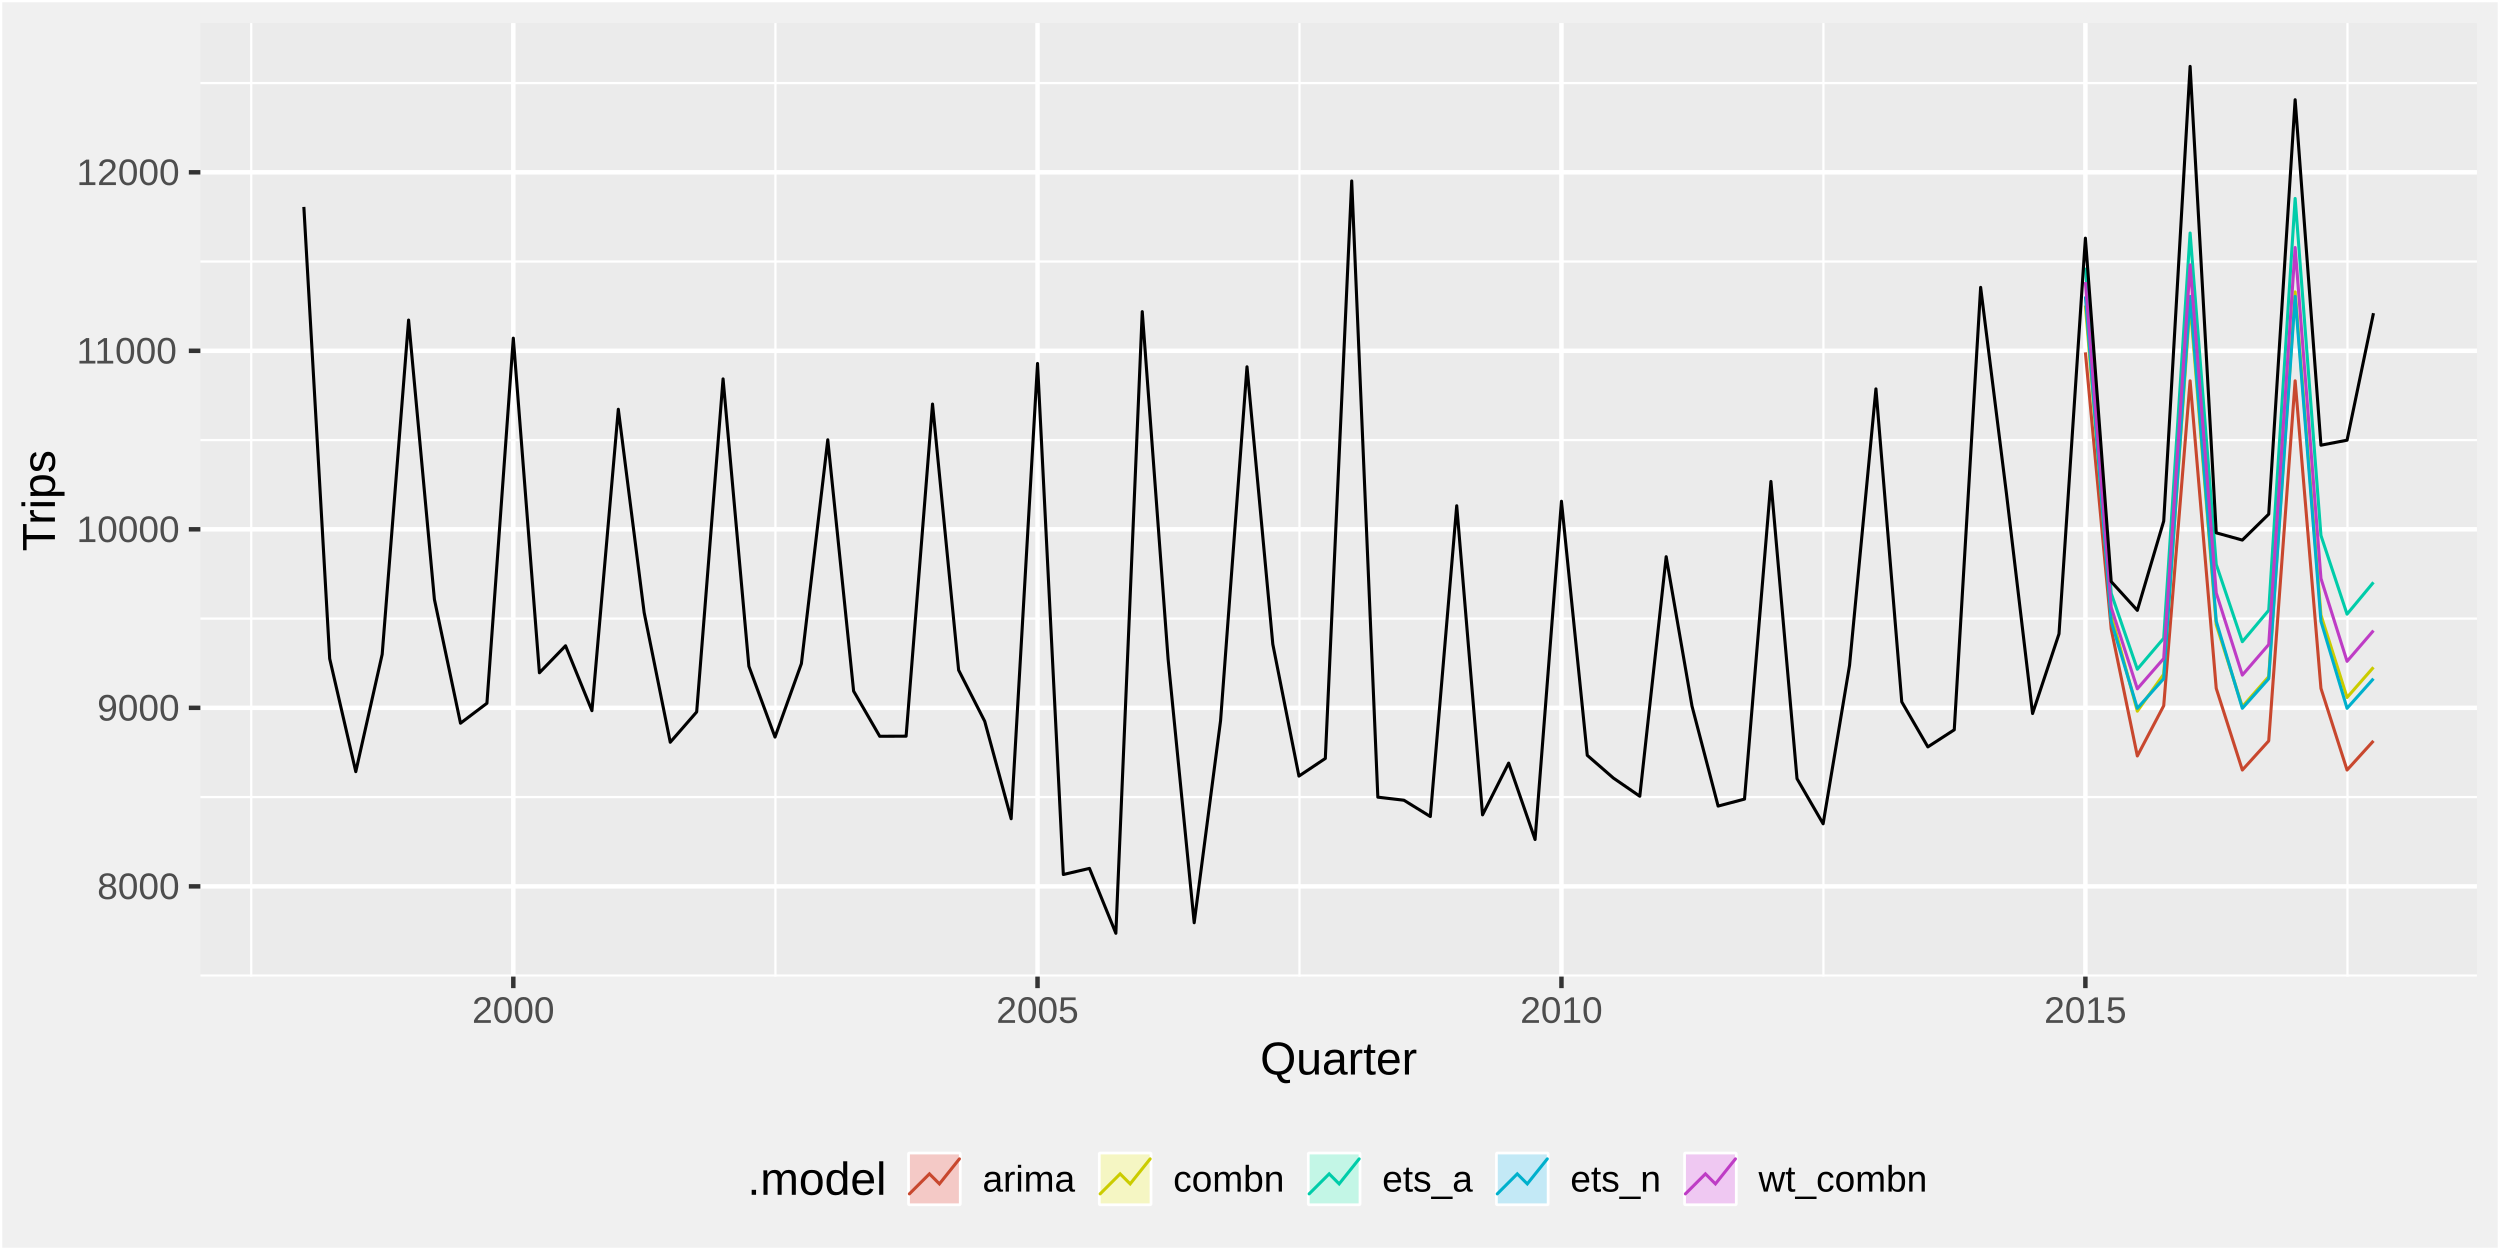
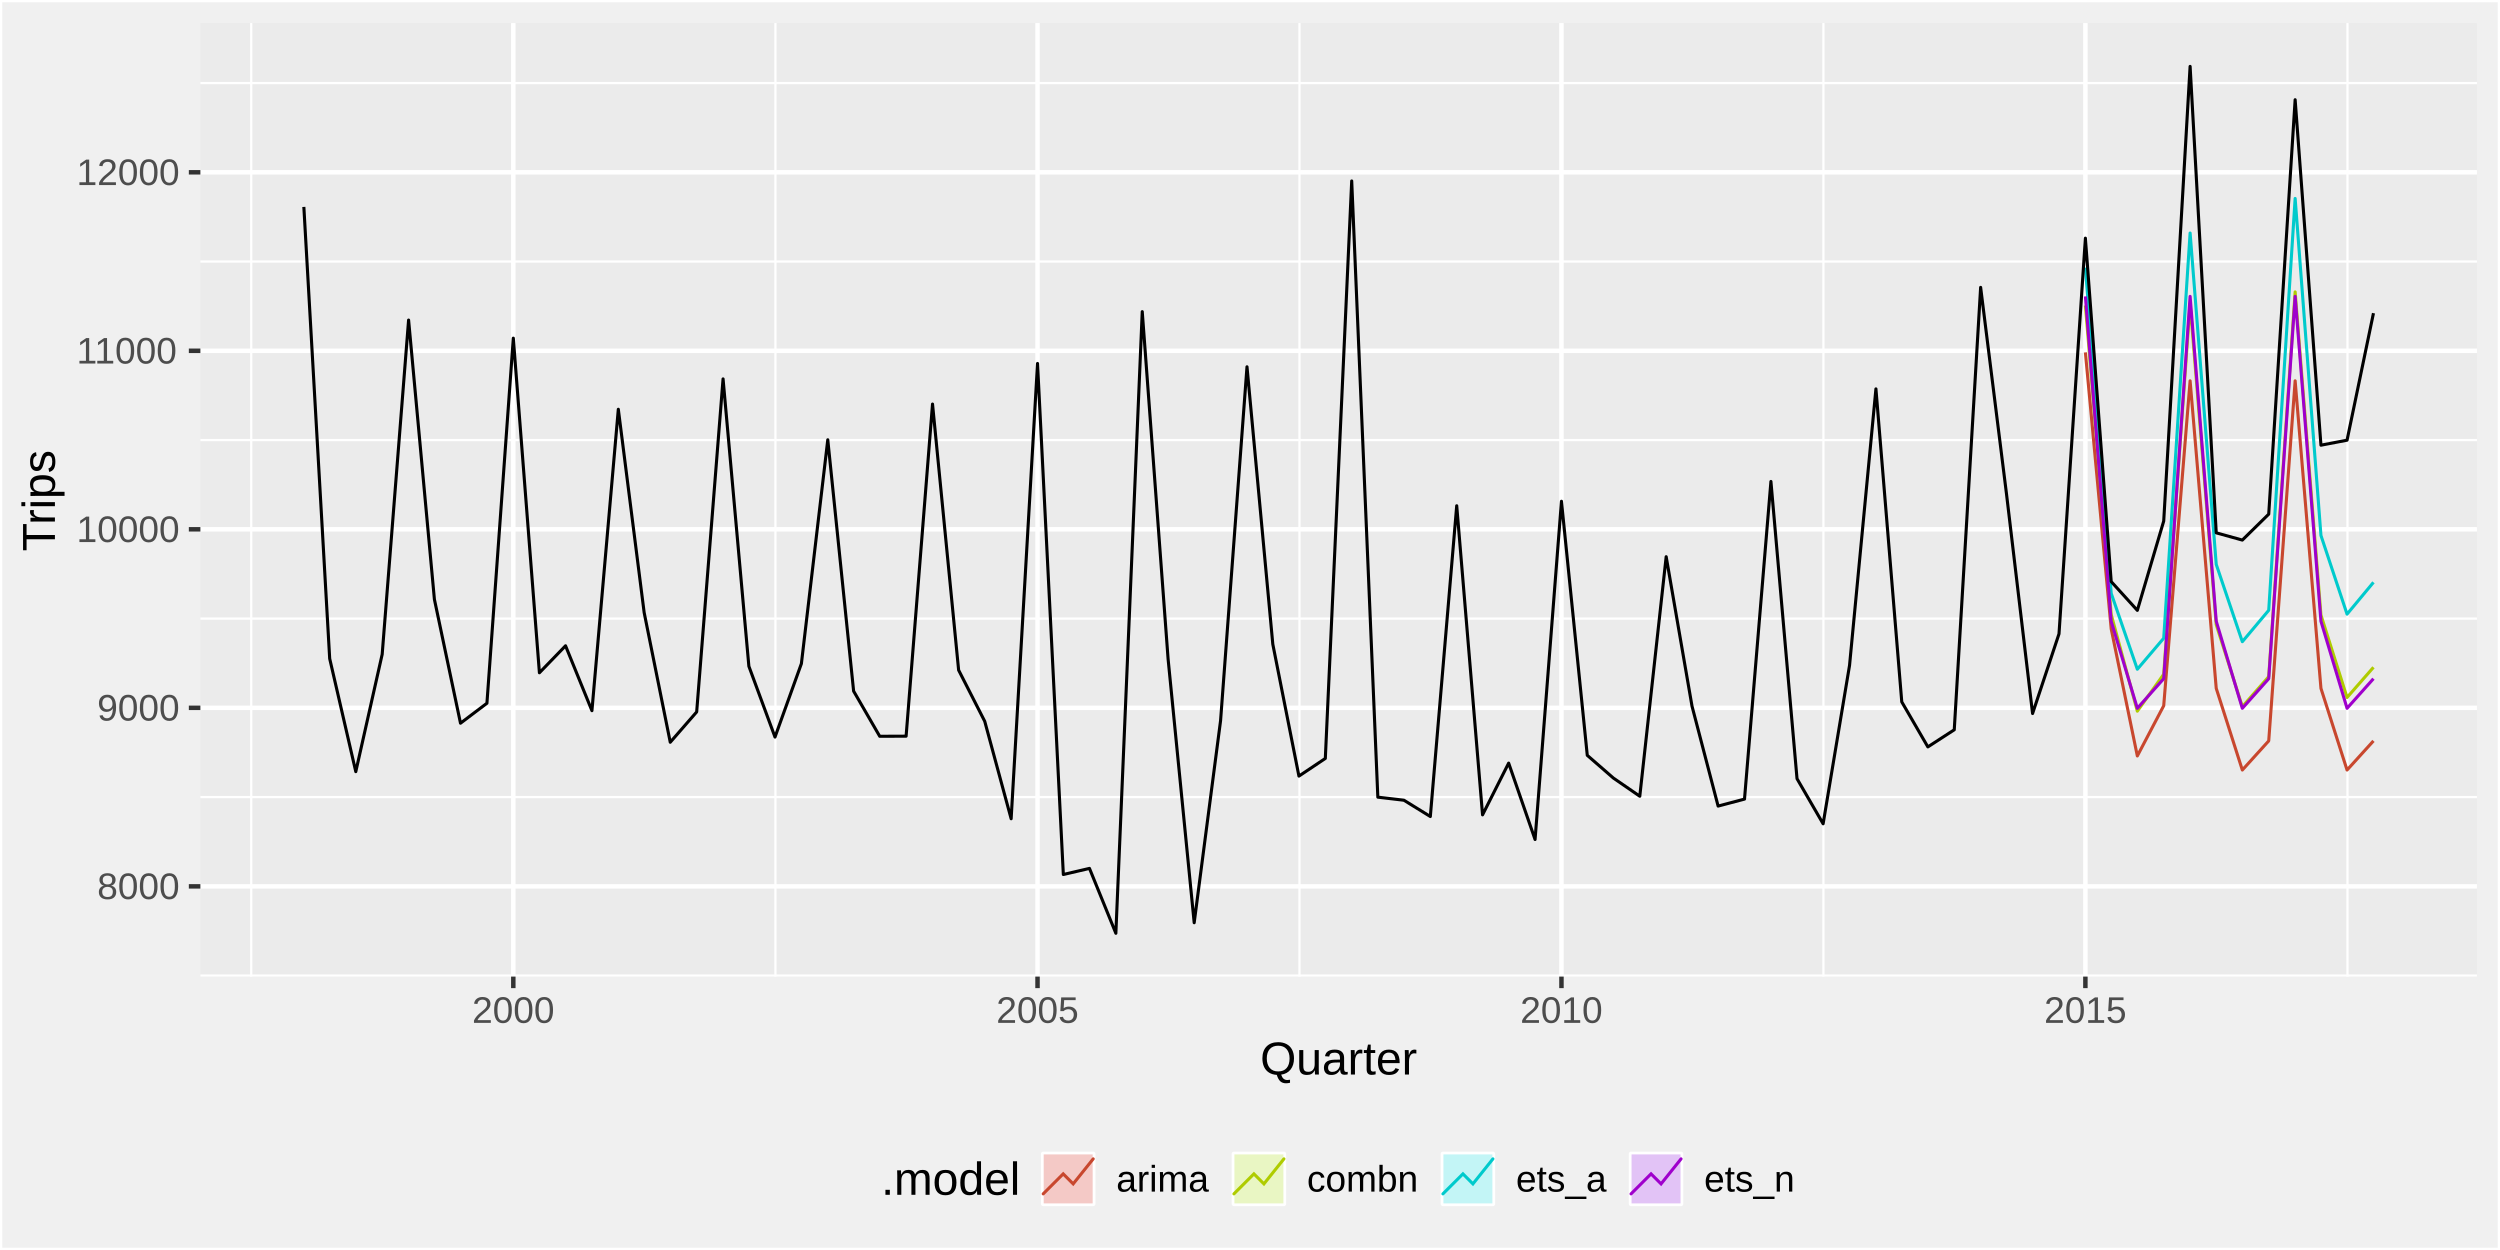
<svg xmlns="http://www.w3.org/2000/svg" viewBox="0 0 864.00 432.00">
  <defs>
    <style type="text/css">
    line, polyline, path, rect, circle {
      fill: none;
      stroke: #000000;
      stroke-linecap: round;
      stroke-linejoin: round;
      stroke-miterlimit: 10.00;
    }
  </style>
  </defs>
  <rect width="100%" height="100%" style="stroke: none; fill: none;" />
  <rect x="0.00" y="0.00" width="864.00" height="432.00" style="stroke-width: 1.55; stroke: #FFFFFF;" />
  <defs>
    <clipPath id="cpNjkuMjQ5OHw4NTYuMDN8MzM3LjUxN3w3Ljk3MDEx">
      <rect x="69.25" y="7.97" width="786.78" height="329.55" />
    </clipPath>
  </defs>
  <rect x="69.25" y="7.97" width="786.78" height="329.55" style="stroke-width: 1.55; stroke: none; fill: #EBEBEB;" clip-path="url(#cpNjkuMjQ5OHw4NTYuMDN8MzM3LjUxN3w3Ljk3MDEx)" />
  <polyline points="69.25,337.16 856.03,337.16 " style="stroke-width: 0.78; stroke: #FFFFFF; stroke-linecap: butt;" clip-path="url(#cpNjkuMjQ5OHw4NTYuMDN8MzM3LjUxN3w3Ljk3MDEx)" />
  <polyline points="69.25,275.47 856.03,275.47 " style="stroke-width: 0.78; stroke: #FFFFFF; stroke-linecap: butt;" clip-path="url(#cpNjkuMjQ5OHw4NTYuMDN8MzM3LjUxN3w3Ljk3MDEx)" />
  <polyline points="69.25,213.78 856.03,213.78 " style="stroke-width: 0.78; stroke: #FFFFFF; stroke-linecap: butt;" clip-path="url(#cpNjkuMjQ5OHw4NTYuMDN8MzM3LjUxN3w3Ljk3MDEx)" />
  <polyline points="69.25,152.08 856.03,152.08 " style="stroke-width: 0.78; stroke: #FFFFFF; stroke-linecap: butt;" clip-path="url(#cpNjkuMjQ5OHw4NTYuMDN8MzM3LjUxN3w3Ljk3MDEx)" />
  <polyline points="69.25,90.39 856.03,90.39 " style="stroke-width: 0.78; stroke: #FFFFFF; stroke-linecap: butt;" clip-path="url(#cpNjkuMjQ5OHw4NTYuMDN8MzM3LjUxN3w3Ljk3MDEx)" />
  <polyline points="69.25,28.70 856.03,28.70 " style="stroke-width: 0.78; stroke: #FFFFFF; stroke-linecap: butt;" clip-path="url(#cpNjkuMjQ5OHw4NTYuMDN8MzM3LjUxN3w3Ljk3MDEx)" />
  <polyline points="86.82,337.52 86.82,7.97 " style="stroke-width: 0.78; stroke: #FFFFFF; stroke-linecap: butt;" clip-path="url(#cpNjkuMjQ5OHw4NTYuMDN8MzM3LjUxN3w3Ljk3MDEx)" />
  <polyline points="267.99,337.52 267.99,7.97 " style="stroke-width: 0.78; stroke: #FFFFFF; stroke-linecap: butt;" clip-path="url(#cpNjkuMjQ5OHw4NTYuMDN8MzM3LjUxN3w3Ljk3MDEx)" />
  <polyline points="449.10,337.52 449.10,7.97 " style="stroke-width: 0.78; stroke: #FFFFFF; stroke-linecap: butt;" clip-path="url(#cpNjkuMjQ5OHw4NTYuMDN8MzM3LjUxN3w3Ljk3MDEx)" />
  <polyline points="630.17,337.52 630.17,7.97 " style="stroke-width: 0.78; stroke: #FFFFFF; stroke-linecap: butt;" clip-path="url(#cpNjkuMjQ5OHw4NTYuMDN8MzM3LjUxN3w3Ljk3MDEx)" />
  <polyline points="811.29,337.52 811.29,7.97 " style="stroke-width: 0.78; stroke: #FFFFFF; stroke-linecap: butt;" clip-path="url(#cpNjkuMjQ5OHw4NTYuMDN8MzM3LjUxN3w3Ljk3MDEx)" />
  <polyline points="69.25,306.32 856.03,306.32 " style="stroke-width: 1.55; stroke: #FFFFFF; stroke-linecap: butt;" clip-path="url(#cpNjkuMjQ5OHw4NTYuMDN8MzM3LjUxN3w3Ljk3MDEx)" />
  <polyline points="69.25,244.62 856.03,244.62 " style="stroke-width: 1.55; stroke: #FFFFFF; stroke-linecap: butt;" clip-path="url(#cpNjkuMjQ5OHw4NTYuMDN8MzM3LjUxN3w3Ljk3MDEx)" />
  <polyline points="69.25,182.93 856.03,182.93 " style="stroke-width: 1.55; stroke: #FFFFFF; stroke-linecap: butt;" clip-path="url(#cpNjkuMjQ5OHw4NTYuMDN8MzM3LjUxN3w3Ljk3MDEx)" />
  <polyline points="69.25,121.24 856.03,121.24 " style="stroke-width: 1.55; stroke: #FFFFFF; stroke-linecap: butt;" clip-path="url(#cpNjkuMjQ5OHw4NTYuMDN8MzM3LjUxN3w3Ljk3MDEx)" />
  <polyline points="69.25,59.54 856.03,59.54 " style="stroke-width: 1.55; stroke: #FFFFFF; stroke-linecap: butt;" clip-path="url(#cpNjkuMjQ5OHw4NTYuMDN8MzM3LjUxN3w3Ljk3MDEx)" />
  <polyline points="177.40,337.52 177.40,7.97 " style="stroke-width: 1.55; stroke: #FFFFFF; stroke-linecap: butt;" clip-path="url(#cpNjkuMjQ5OHw4NTYuMDN8MzM3LjUxN3w3Ljk3MDEx)" />
  <polyline points="358.57,337.52 358.57,7.97 " style="stroke-width: 1.55; stroke: #FFFFFF; stroke-linecap: butt;" clip-path="url(#cpNjkuMjQ5OHw4NTYuMDN8MzM3LjUxN3w3Ljk3MDEx)" />
  <polyline points="539.64,337.52 539.64,7.97 " style="stroke-width: 1.55; stroke: #FFFFFF; stroke-linecap: butt;" clip-path="url(#cpNjkuMjQ5OHw4NTYuMDN8MzM3LjUxN3w3Ljk3MDEx)" />
  <polyline points="720.71,337.52 720.71,7.97 " style="stroke-width: 1.55; stroke: #FFFFFF; stroke-linecap: butt;" clip-path="url(#cpNjkuMjQ5OHw4NTYuMDN8MzM3LjUxN3w3Ljk3MDEx)" />
  <polyline points="720.71,121.79 729.63,217.35 738.66,261.26 747.78,243.90 756.90,131.62 765.93,237.90 774.95,266.12 784.07,256.05 793.20,131.62 802.12,237.90 811.14,266.12 820.27,256.05 " style="stroke-width: 1.07; stroke: #C8472E; stroke-linecap: butt;" clip-path="url(#cpNjkuMjQ5OHw4NTYuMDN8MzM3LjUxN3w3Ljk3MDEx)" />
-   <polyline points="720.71,105.57 729.63,212.37 738.66,245.78 747.78,233.01 756.90,104.86 765.93,215.89 774.95,244.22 784.07,233.84 793.20,100.88 802.12,212.56 811.14,241.05 820.27,230.62 " style="stroke-width: 1.07; stroke: #CBCC00; stroke-linecap: butt;" clip-path="url(#cpNjkuMjQ5OHw4NTYuMDN8MzM3LjUxN3w3Ljk3MDEx)" />
-   <polyline points="720.71,92.48 729.63,205.06 738.66,231.29 747.78,220.57 756.90,80.54 765.93,195.06 774.95,221.77 784.07,210.91 793.20,68.59 802.12,185.06 811.14,212.25 820.27,201.25 " style="stroke-width: 1.07; stroke: #00CCA9; stroke-linecap: butt;" clip-path="url(#cpNjkuMjQ5OHw4NTYuMDN8MzM3LjUxN3w3Ljk3MDEx)" />
-   <polyline points="720.71,102.44 729.63,214.71 738.66,244.79 747.78,234.55 756.90,102.44 765.93,214.71 774.95,244.79 784.07,234.55 793.20,102.44 802.12,214.71 811.14,244.79 820.27,234.55 " style="stroke-width: 1.07; stroke: #00B0CC; stroke-linecap: butt;" clip-path="url(#cpNjkuMjQ5OHw4NTYuMDN8MzM3LjUxN3w3Ljk3MDEx)" />
-   <polyline points="720.71,97.47 729.63,209.89 738.66,238.05 747.78,227.57 756.90,91.51 765.93,204.90 774.95,233.30 784.07,222.75 793.20,85.55 802.12,199.91 811.14,228.55 820.27,217.93 " style="stroke-width: 1.07; stroke: #BE3CC5; stroke-linecap: butt;" clip-path="url(#cpNjkuMjQ5OHw4NTYuMDN8MzM3LjUxN3w3Ljk3MDEx)" />
+   <polyline points="720.71,105.57 729.63,212.37 738.66,245.78 747.78,233.01 756.90,104.86 765.93,215.89 774.95,244.22 784.07,233.84 793.20,100.88 802.12,212.56 811.14,241.05 820.27,230.62 " style="stroke-width: 1.07; stroke: #AFCC00; stroke-linecap: butt;" clip-path="url(#cpNjkuMjQ5OHw4NTYuMDN8MzM3LjUxN3w3Ljk3MDEx)" />
+   <polyline points="720.71,92.48 729.63,205.06 738.66,231.29 747.78,220.57 756.90,80.54 765.93,195.06 774.95,221.77 784.07,210.91 793.20,68.59 802.12,185.06 811.14,212.25 820.27,201.25 " style="stroke-width: 1.07; stroke: #00CACC; stroke-linecap: butt;" clip-path="url(#cpNjkuMjQ5OHw4NTYuMDN8MzM3LjUxN3w3Ljk3MDEx)" />
+   <polyline points="720.71,102.44 729.63,214.71 738.66,244.79 747.78,234.55 756.90,102.44 765.93,214.71 774.95,244.79 784.07,234.55 793.20,102.44 802.12,214.71 811.14,244.79 820.27,234.55 " style="stroke-width: 1.07; stroke: #9F00CC; stroke-linecap: butt;" clip-path="url(#cpNjkuMjQ5OHw4NTYuMDN8MzM3LjUxN3w3Ljk3MDEx)" />
  <polyline points="105.01,71.51 113.94,227.62 122.96,266.68 132.08,226.14 141.21,110.62 150.13,207.14 159.15,249.94 168.28,243.04 177.40,116.87 186.42,232.51 195.45,223.18 204.57,245.61 213.69,141.45 222.62,211.71 231.64,256.52 240.77,246.04 249.89,130.95 258.81,230.26 267.84,254.73 276.96,229.35 286.08,151.99 295.01,238.85 304.03,254.46 313.15,254.42 322.28,139.65 331.30,231.59 340.32,249.28 349.45,282.96 358.57,125.62 367.49,302.23 376.52,300.12 385.64,322.54 394.76,107.71 403.69,227.72 412.71,318.89 421.83,249.04 430.96,126.77 439.88,222.63 448.91,268.22 458.03,262.12 467.15,62.54 476.18,275.50 485.20,276.56 494.32,282.19 503.44,174.79 512.37,281.61 521.39,263.73 530.52,290.13 539.64,173.24 548.56,261.04 557.59,268.90 566.71,275.18 575.83,192.40 584.76,244.05 593.78,278.58 602.90,276.17 612.03,166.40 621.05,269.12 630.07,284.70 639.20,229.97 648.32,134.40 657.25,242.57 666.27,258.13 675.39,252.22 684.51,99.32 693.44,170.66 702.46,246.59 711.59,219.06 720.71,82.31 729.63,201.00 738.66,210.94 747.78,180.08 756.90,22.95 765.93,184.15 774.95,186.65 784.07,177.69 793.20,34.47 802.12,153.86 811.14,152.13 820.27,108.23 " style="stroke-width: 1.07; stroke-linecap: butt;" clip-path="url(#cpNjkuMjQ5OHw4NTYuMDN8MzM3LjUxN3w3Ljk3MDEx)" />
  <defs>
    <clipPath id="cpMHw4NjR8NDMyfDA=">
      <rect x="0.00" y="0.00" width="864.00" height="432.00" />
    </clipPath>
  </defs>
  <g clip-path="url(#cpMHw4NjR8NDMyfDA=)">
    <text x="33.60" y="310.72" style="font-size: 12.80px; fill: #4D4D4D; font-family: Arimo;" textLength="28.48px" lengthAdjust="spacingAndGlyphs">8000</text>
  </g>
  <g clip-path="url(#cpMHw4NjR8NDMyfDA=)">
    <text x="33.60" y="249.03" style="font-size: 12.80px; fill: #4D4D4D; font-family: Arimo;" textLength="28.48px" lengthAdjust="spacingAndGlyphs">9000</text>
  </g>
  <g clip-path="url(#cpMHw4NjR8NDMyfDA=)">
    <text x="26.48" y="187.33" style="font-size: 12.80px; fill: #4D4D4D; font-family: Arimo;" textLength="35.59px" lengthAdjust="spacingAndGlyphs">10000</text>
  </g>
  <g clip-path="url(#cpMHw4NjR8NDMyfDA=)">
    <text x="26.48" y="125.64" style="font-size: 12.80px; fill: #4D4D4D; font-family: Arimo;" textLength="35.59px" lengthAdjust="spacingAndGlyphs">11000</text>
  </g>
  <g clip-path="url(#cpMHw4NjR8NDMyfDA=)">
    <text x="26.48" y="63.95" style="font-size: 12.80px; fill: #4D4D4D; font-family: Arimo;" textLength="35.59px" lengthAdjust="spacingAndGlyphs">12000</text>
  </g>
  <polyline points="65.26,306.32 69.25,306.32 " style="stroke-width: 1.55; stroke: #333333; stroke-linecap: butt;" clip-path="url(#cpMHw4NjR8NDMyfDA=)" />
  <polyline points="65.26,244.62 69.25,244.62 " style="stroke-width: 1.55; stroke: #333333; stroke-linecap: butt;" clip-path="url(#cpMHw4NjR8NDMyfDA=)" />
  <polyline points="65.26,182.93 69.25,182.93 " style="stroke-width: 1.55; stroke: #333333; stroke-linecap: butt;" clip-path="url(#cpMHw4NjR8NDMyfDA=)" />
  <polyline points="65.26,121.24 69.25,121.24 " style="stroke-width: 1.55; stroke: #333333; stroke-linecap: butt;" clip-path="url(#cpMHw4NjR8NDMyfDA=)" />
  <polyline points="65.26,59.54 69.25,59.54 " style="stroke-width: 1.55; stroke: #333333; stroke-linecap: butt;" clip-path="url(#cpMHw4NjR8NDMyfDA=)" />
  <polyline points="177.40,341.50 177.40,337.52 " style="stroke-width: 1.55; stroke: #333333; stroke-linecap: butt;" clip-path="url(#cpMHw4NjR8NDMyfDA=)" />
  <polyline points="358.57,341.50 358.57,337.52 " style="stroke-width: 1.55; stroke: #333333; stroke-linecap: butt;" clip-path="url(#cpMHw4NjR8NDMyfDA=)" />
  <polyline points="539.64,341.50 539.64,337.52 " style="stroke-width: 1.55; stroke: #333333; stroke-linecap: butt;" clip-path="url(#cpMHw4NjR8NDMyfDA=)" />
  <polyline points="720.71,341.50 720.71,337.52 " style="stroke-width: 1.55; stroke: #333333; stroke-linecap: butt;" clip-path="url(#cpMHw4NjR8NDMyfDA=)" />
  <g clip-path="url(#cpMHw4NjR8NDMyfDA=)">
    <text x="163.16" y="353.50" style="font-size: 12.80px; fill: #4D4D4D; font-family: Arimo;" textLength="28.48px" lengthAdjust="spacingAndGlyphs">2000</text>
  </g>
  <g clip-path="url(#cpMHw4NjR8NDMyfDA=)">
    <text x="344.33" y="353.50" style="font-size: 12.80px; fill: #4D4D4D; font-family: Arimo;" textLength="28.48px" lengthAdjust="spacingAndGlyphs">2005</text>
  </g>
  <g clip-path="url(#cpMHw4NjR8NDMyfDA=)">
    <text x="525.40" y="353.50" style="font-size: 12.80px; fill: #4D4D4D; font-family: Arimo;" textLength="28.48px" lengthAdjust="spacingAndGlyphs">2010</text>
  </g>
  <g clip-path="url(#cpMHw4NjR8NDMyfDA=)">
    <text x="706.47" y="353.50" style="font-size: 12.80px; fill: #4D4D4D; font-family: Arimo;" textLength="28.48px" lengthAdjust="spacingAndGlyphs">2015</text>
  </g>
  <g clip-path="url(#cpMHw4NjR8NDMyfDA=)">
    <text x="435.52" y="371.35" style="font-size: 16.00px; font-family: Arimo;" textLength="54.24px" lengthAdjust="spacingAndGlyphs">Quarter</text>
  </g>
  <g clip-path="url(#cpMHw4NjR8NDMyfDA=)">
    <text transform="translate(18.98,190.52) rotate(-90)" style="font-size: 16.00px; font-family: Arimo;" textLength="35.55px" lengthAdjust="spacingAndGlyphs">Trips</text>
  </g>
-   <rect x="250.34" y="390.81" width="424.60" height="33.22" style="stroke-width: 1.55; stroke: none;" clip-path="url(#cpMHw4NjR8NDMyfDA=)" />
+   <rect x="296.57" y="390.81" width="332.14" height="33.22" style="stroke-width: 1.55; stroke: none;" clip-path="url(#cpMHw4NjR8NDMyfDA=)" />
  <g clip-path="url(#cpMHw4NjR8NDMyfDA=)">
-     <text x="258.31" y="412.92" style="font-size: 16.00px; font-family: Arimo;" textLength="48.02px" lengthAdjust="spacingAndGlyphs">.model</text>
+     <text x="304.54" y="412.92" style="font-size: 16.00px; font-family: Arimo;" textLength="48.02px" lengthAdjust="spacingAndGlyphs">.model</text>
  </g>
-   <rect x="314.29" y="398.78" width="17.28" height="17.28" style="stroke-width: 1.55; stroke: #FFFFFF; fill: #F2F2F2;" clip-path="url(#cpMHw4NjR8NDMyfDA=)" />
-   <rect x="315.00" y="399.49" width="15.86" height="15.86" style="stroke-width: 1.07; stroke: #F4C9C6; stroke-linejoin: miter; fill: #F4C9C6;" clip-path="url(#cpMHw4NjR8NDMyfDA=)" />
-   <polyline points="314.29,412.60 321.21,405.69 324.66,409.15 331.57,400.51 " style="stroke-width: 1.07; stroke: #C8472E; stroke-linejoin: miter;" clip-path="url(#cpMHw4NjR8NDMyfDA=)" />
-   <rect x="380.21" y="398.78" width="17.28" height="17.28" style="stroke-width: 1.55; stroke: #FFFFFF; fill: #F2F2F2;" clip-path="url(#cpMHw4NjR8NDMyfDA=)" />
-   <rect x="380.92" y="399.49" width="15.86" height="15.86" style="stroke-width: 1.07; stroke: #F5F6C3; stroke-linejoin: miter; fill: #F5F6C3;" clip-path="url(#cpMHw4NjR8NDMyfDA=)" />
-   <polyline points="380.21,412.60 387.12,405.69 390.58,409.15 397.49,400.51 " style="stroke-width: 1.07; stroke: #CBCC00; stroke-linejoin: miter;" clip-path="url(#cpMHw4NjR8NDMyfDA=)" />
-   <rect x="452.44" y="398.78" width="17.28" height="17.28" style="stroke-width: 1.55; stroke: #FFFFFF; fill: #F2F2F2;" clip-path="url(#cpMHw4NjR8NDMyfDA=)" />
-   <rect x="453.15" y="399.49" width="15.86" height="15.86" style="stroke-width: 1.07; stroke: #C3F6E6; stroke-linejoin: miter; fill: #C3F6E6;" clip-path="url(#cpMHw4NjR8NDMyfDA=)" />
-   <polyline points="452.44,412.60 459.36,405.69 462.81,409.15 469.72,400.51 " style="stroke-width: 1.07; stroke: #00CCA9; stroke-linejoin: miter;" clip-path="url(#cpMHw4NjR8NDMyfDA=)" />
-   <rect x="517.46" y="398.78" width="17.28" height="17.28" style="stroke-width: 1.55; stroke: #FFFFFF; fill: #F2F2F2;" clip-path="url(#cpMHw4NjR8NDMyfDA=)" />
-   <rect x="518.17" y="399.49" width="15.86" height="15.86" style="stroke-width: 1.07; stroke: #C3E9F6; stroke-linejoin: miter; fill: #C3E9F6;" clip-path="url(#cpMHw4NjR8NDMyfDA=)" />
-   <polyline points="517.46,412.60 524.37,405.69 527.83,409.15 534.74,400.51 " style="stroke-width: 1.07; stroke: #00B0CC; stroke-linejoin: miter;" clip-path="url(#cpMHw4NjR8NDMyfDA=)" />
-   <rect x="582.48" y="398.78" width="17.28" height="17.28" style="stroke-width: 1.55; stroke: #FFFFFF; fill: #F2F2F2;" clip-path="url(#cpMHw4NjR8NDMyfDA=)" />
-   <rect x="583.19" y="399.49" width="15.86" height="15.86" style="stroke-width: 1.07; stroke: #EFC8F2; stroke-linejoin: miter; fill: #EFC8F2;" clip-path="url(#cpMHw4NjR8NDMyfDA=)" />
-   <polyline points="582.48,412.60 589.39,405.69 592.85,409.15 599.76,400.51 " style="stroke-width: 1.07; stroke: #BE3CC5; stroke-linejoin: miter;" clip-path="url(#cpMHw4NjR8NDMyfDA=)" />
+   <rect x="360.53" y="398.78" width="17.28" height="17.28" style="stroke-width: 1.55; stroke: #FFFFFF; fill: #F2F2F2;" clip-path="url(#cpMHw4NjR8NDMyfDA=)" />
+   <rect x="361.23" y="399.49" width="15.86" height="15.86" style="stroke-width: 1.07; stroke: #F4C9C6; stroke-linejoin: miter; fill: #F4C9C6;" clip-path="url(#cpMHw4NjR8NDMyfDA=)" />
+   <polyline points="360.53,412.60 367.44,405.69 370.89,409.15 377.81,400.51 " style="stroke-width: 1.07; stroke: #C8472E; stroke-linejoin: miter;" clip-path="url(#cpMHw4NjR8NDMyfDA=)" />
+   <rect x="426.44" y="398.78" width="17.28" height="17.28" style="stroke-width: 1.55; stroke: #FFFFFF; fill: #F2F2F2;" clip-path="url(#cpMHw4NjR8NDMyfDA=)" />
+   <rect x="427.15" y="399.49" width="15.86" height="15.86" style="stroke-width: 1.07; stroke: #E9F6C3; stroke-linejoin: miter; fill: #E9F6C3;" clip-path="url(#cpMHw4NjR8NDMyfDA=)" />
+   <polyline points="426.44,412.60 433.35,405.69 436.81,409.15 443.72,400.51 " style="stroke-width: 1.07; stroke: #AFCC00; stroke-linejoin: miter;" clip-path="url(#cpMHw4NjR8NDMyfDA=)" />
+   <rect x="498.67" y="398.78" width="17.28" height="17.28" style="stroke-width: 1.55; stroke: #FFFFFF; fill: #F2F2F2;" clip-path="url(#cpMHw4NjR8NDMyfDA=)" />
+   <rect x="499.38" y="399.49" width="15.86" height="15.86" style="stroke-width: 1.07; stroke: #C3F5F6; stroke-linejoin: miter; fill: #C3F5F6;" clip-path="url(#cpMHw4NjR8NDMyfDA=)" />
+   <polyline points="498.67,412.60 505.59,405.69 509.04,409.15 515.95,400.51 " style="stroke-width: 1.07; stroke: #00CACC; stroke-linejoin: miter;" clip-path="url(#cpMHw4NjR8NDMyfDA=)" />
+   <rect x="563.69" y="398.78" width="17.28" height="17.28" style="stroke-width: 1.55; stroke: #FFFFFF; fill: #F2F2F2;" clip-path="url(#cpMHw4NjR8NDMyfDA=)" />
+   <rect x="564.40" y="399.49" width="15.86" height="15.86" style="stroke-width: 1.07; stroke: #E2C3F6; stroke-linejoin: miter; fill: #E2C3F6;" clip-path="url(#cpMHw4NjR8NDMyfDA=)" />
+   <polyline points="563.69,412.60 570.60,405.69 574.06,409.15 580.97,400.51 " style="stroke-width: 1.07; stroke: #9F00CC; stroke-linejoin: miter;" clip-path="url(#cpMHw4NjR8NDMyfDA=)" />
  <g clip-path="url(#cpMHw4NjR8NDMyfDA=)">
-     <text x="339.55" y="411.82" style="font-size: 12.80px; font-family: Arimo;" textLength="32.01px" lengthAdjust="spacingAndGlyphs">arima</text>
+     <text x="385.78" y="411.82" style="font-size: 12.80px; font-family: Arimo;" textLength="32.01px" lengthAdjust="spacingAndGlyphs">arima</text>
  </g>
  <g clip-path="url(#cpMHw4NjR8NDMyfDA=)">
-     <text x="405.46" y="411.82" style="font-size: 12.80px; font-family: Arimo;" textLength="38.42px" lengthAdjust="spacingAndGlyphs">combn</text>
+     <text x="451.69" y="411.82" style="font-size: 12.80px; font-family: Arimo;" textLength="38.42px" lengthAdjust="spacingAndGlyphs">combn</text>
  </g>
  <g clip-path="url(#cpMHw4NjR8NDMyfDA=)">
-     <text x="477.69" y="411.82" style="font-size: 12.80px; font-family: Arimo;" textLength="31.31px" lengthAdjust="spacingAndGlyphs">ets_a</text>
+     <text x="523.92" y="411.82" style="font-size: 12.80px; font-family: Arimo;" textLength="31.31px" lengthAdjust="spacingAndGlyphs">ets_a</text>
  </g>
  <g clip-path="url(#cpMHw4NjR8NDMyfDA=)">
-     <text x="542.71" y="411.82" style="font-size: 12.80px; font-family: Arimo;" textLength="31.31px" lengthAdjust="spacingAndGlyphs">ets_n</text>
-   </g>
-   <g clip-path="url(#cpMHw4NjR8NDMyfDA=)">
-     <text x="607.73" y="411.82" style="font-size: 12.80px; font-family: Arimo;" textLength="58.34px" lengthAdjust="spacingAndGlyphs">wt_combn</text>
+     <text x="588.94" y="411.82" style="font-size: 12.80px; font-family: Arimo;" textLength="31.31px" lengthAdjust="spacingAndGlyphs">ets_n</text>
  </g>
</svg>
